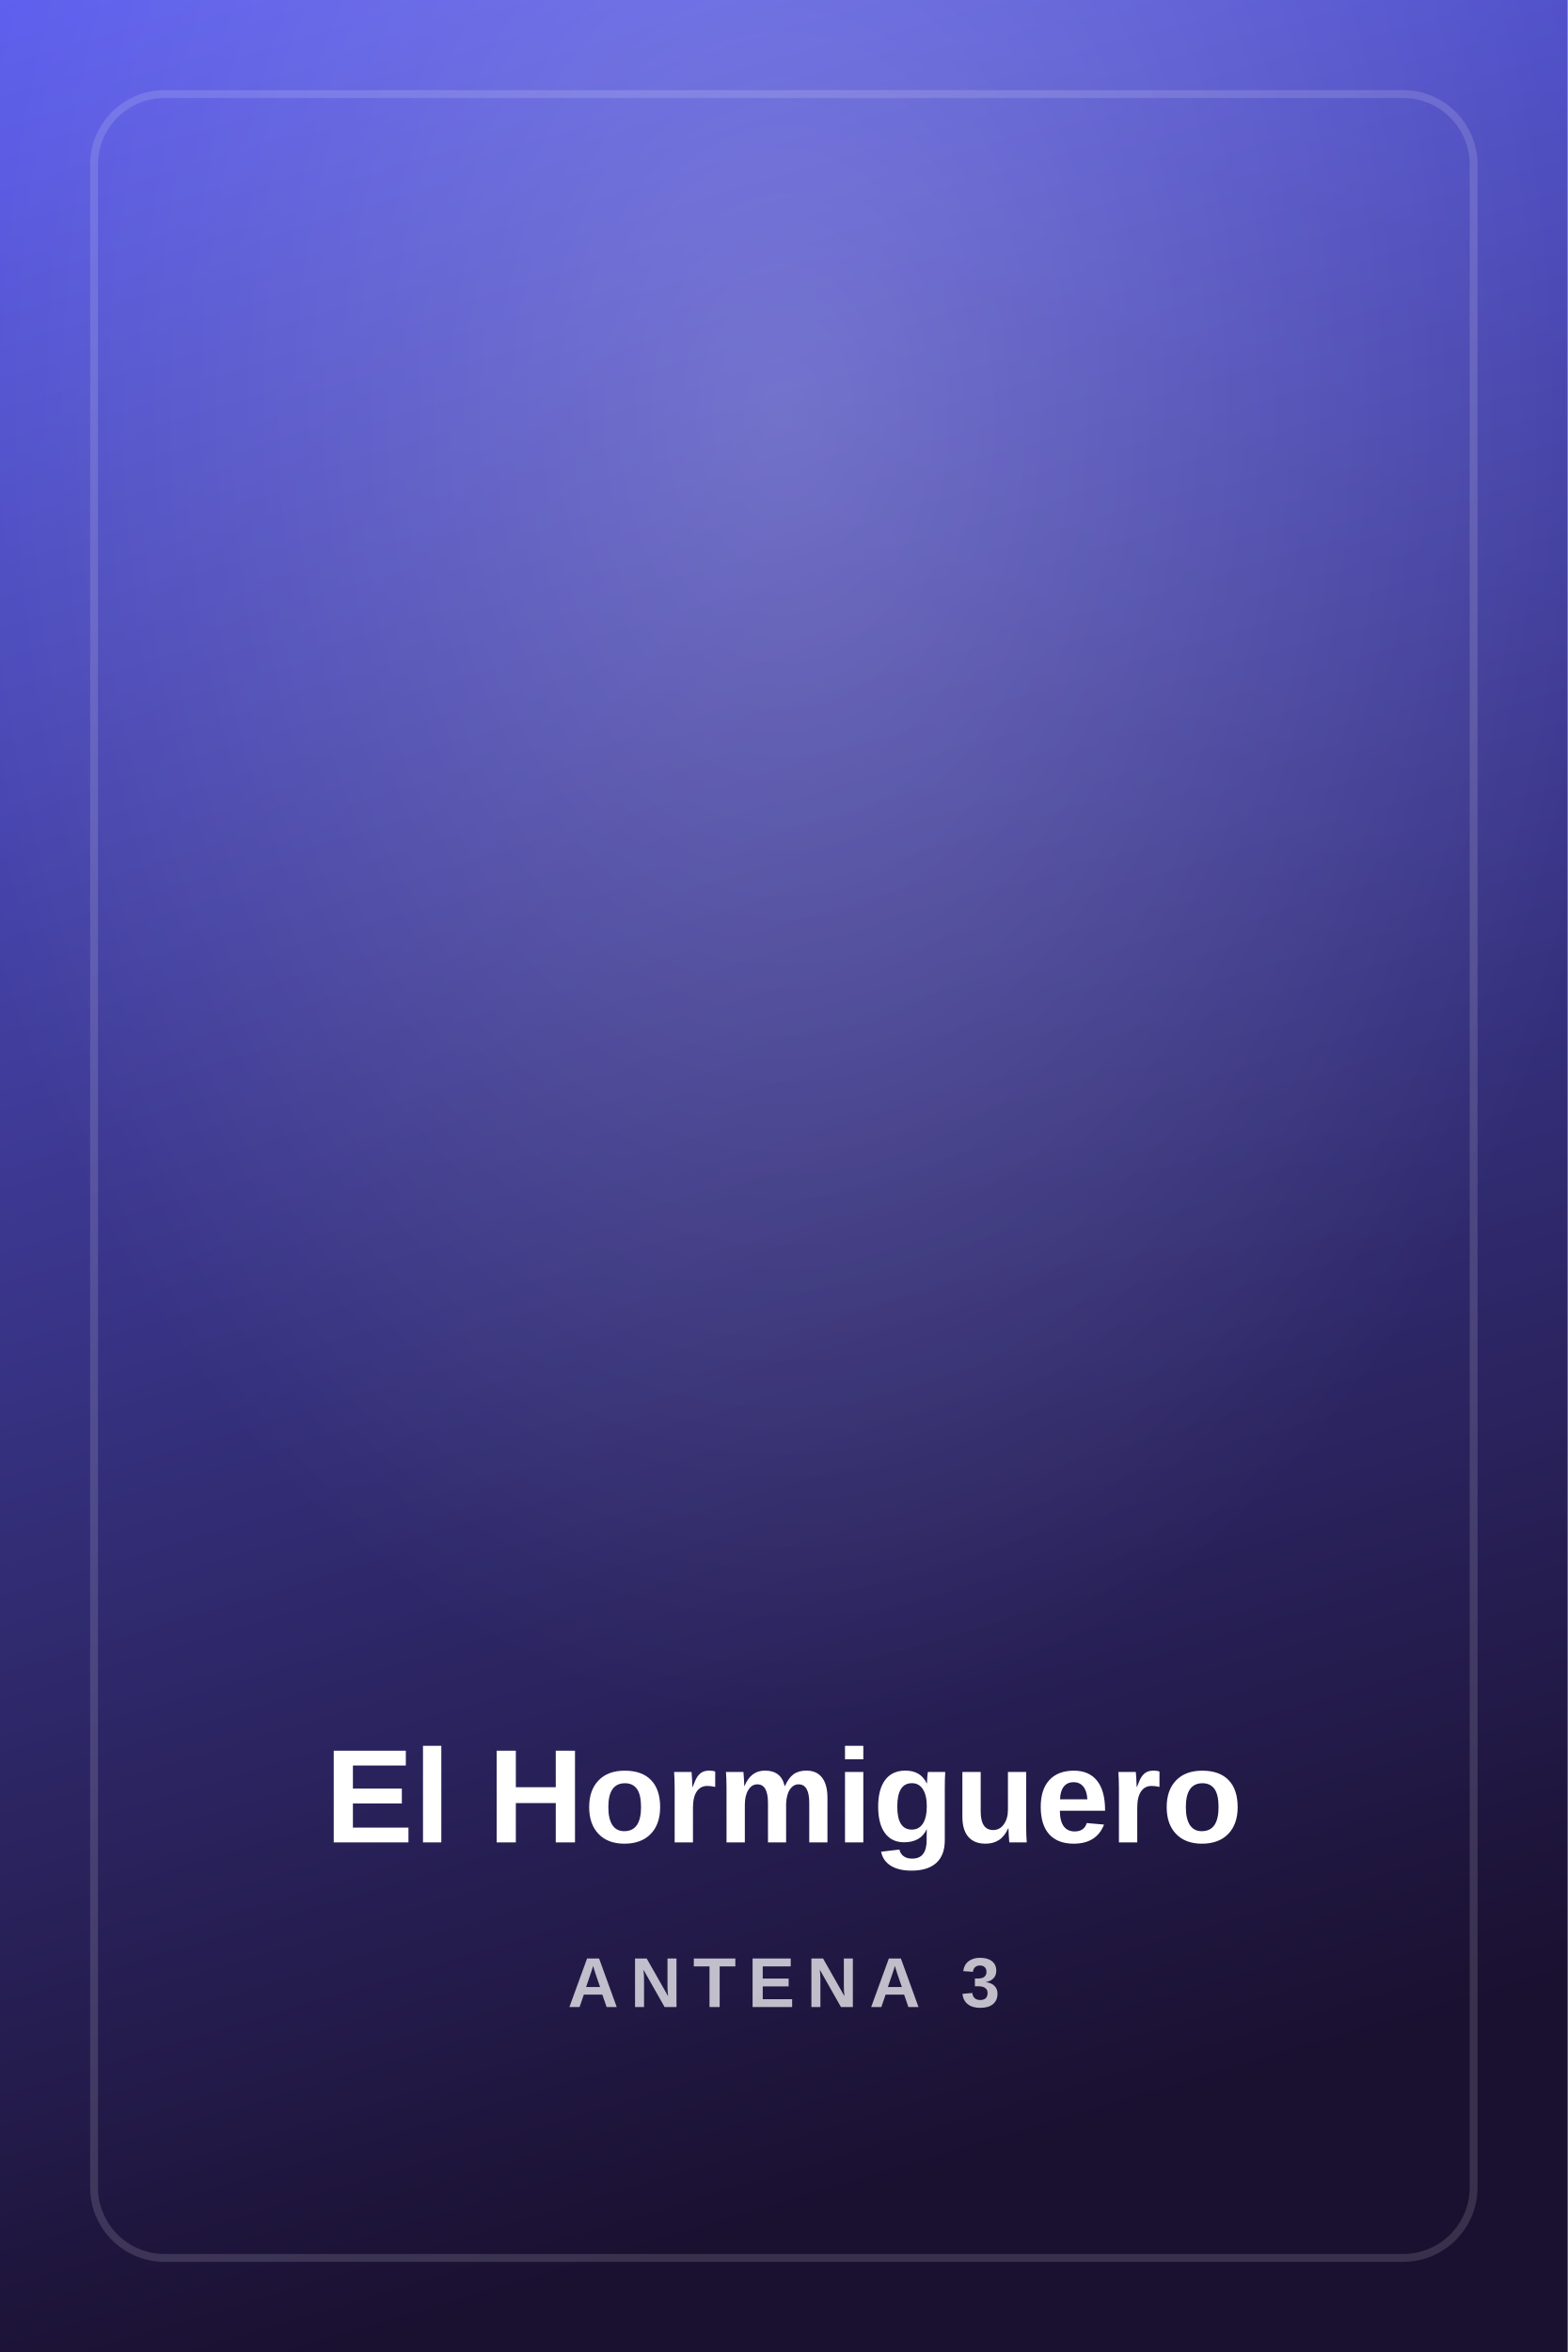
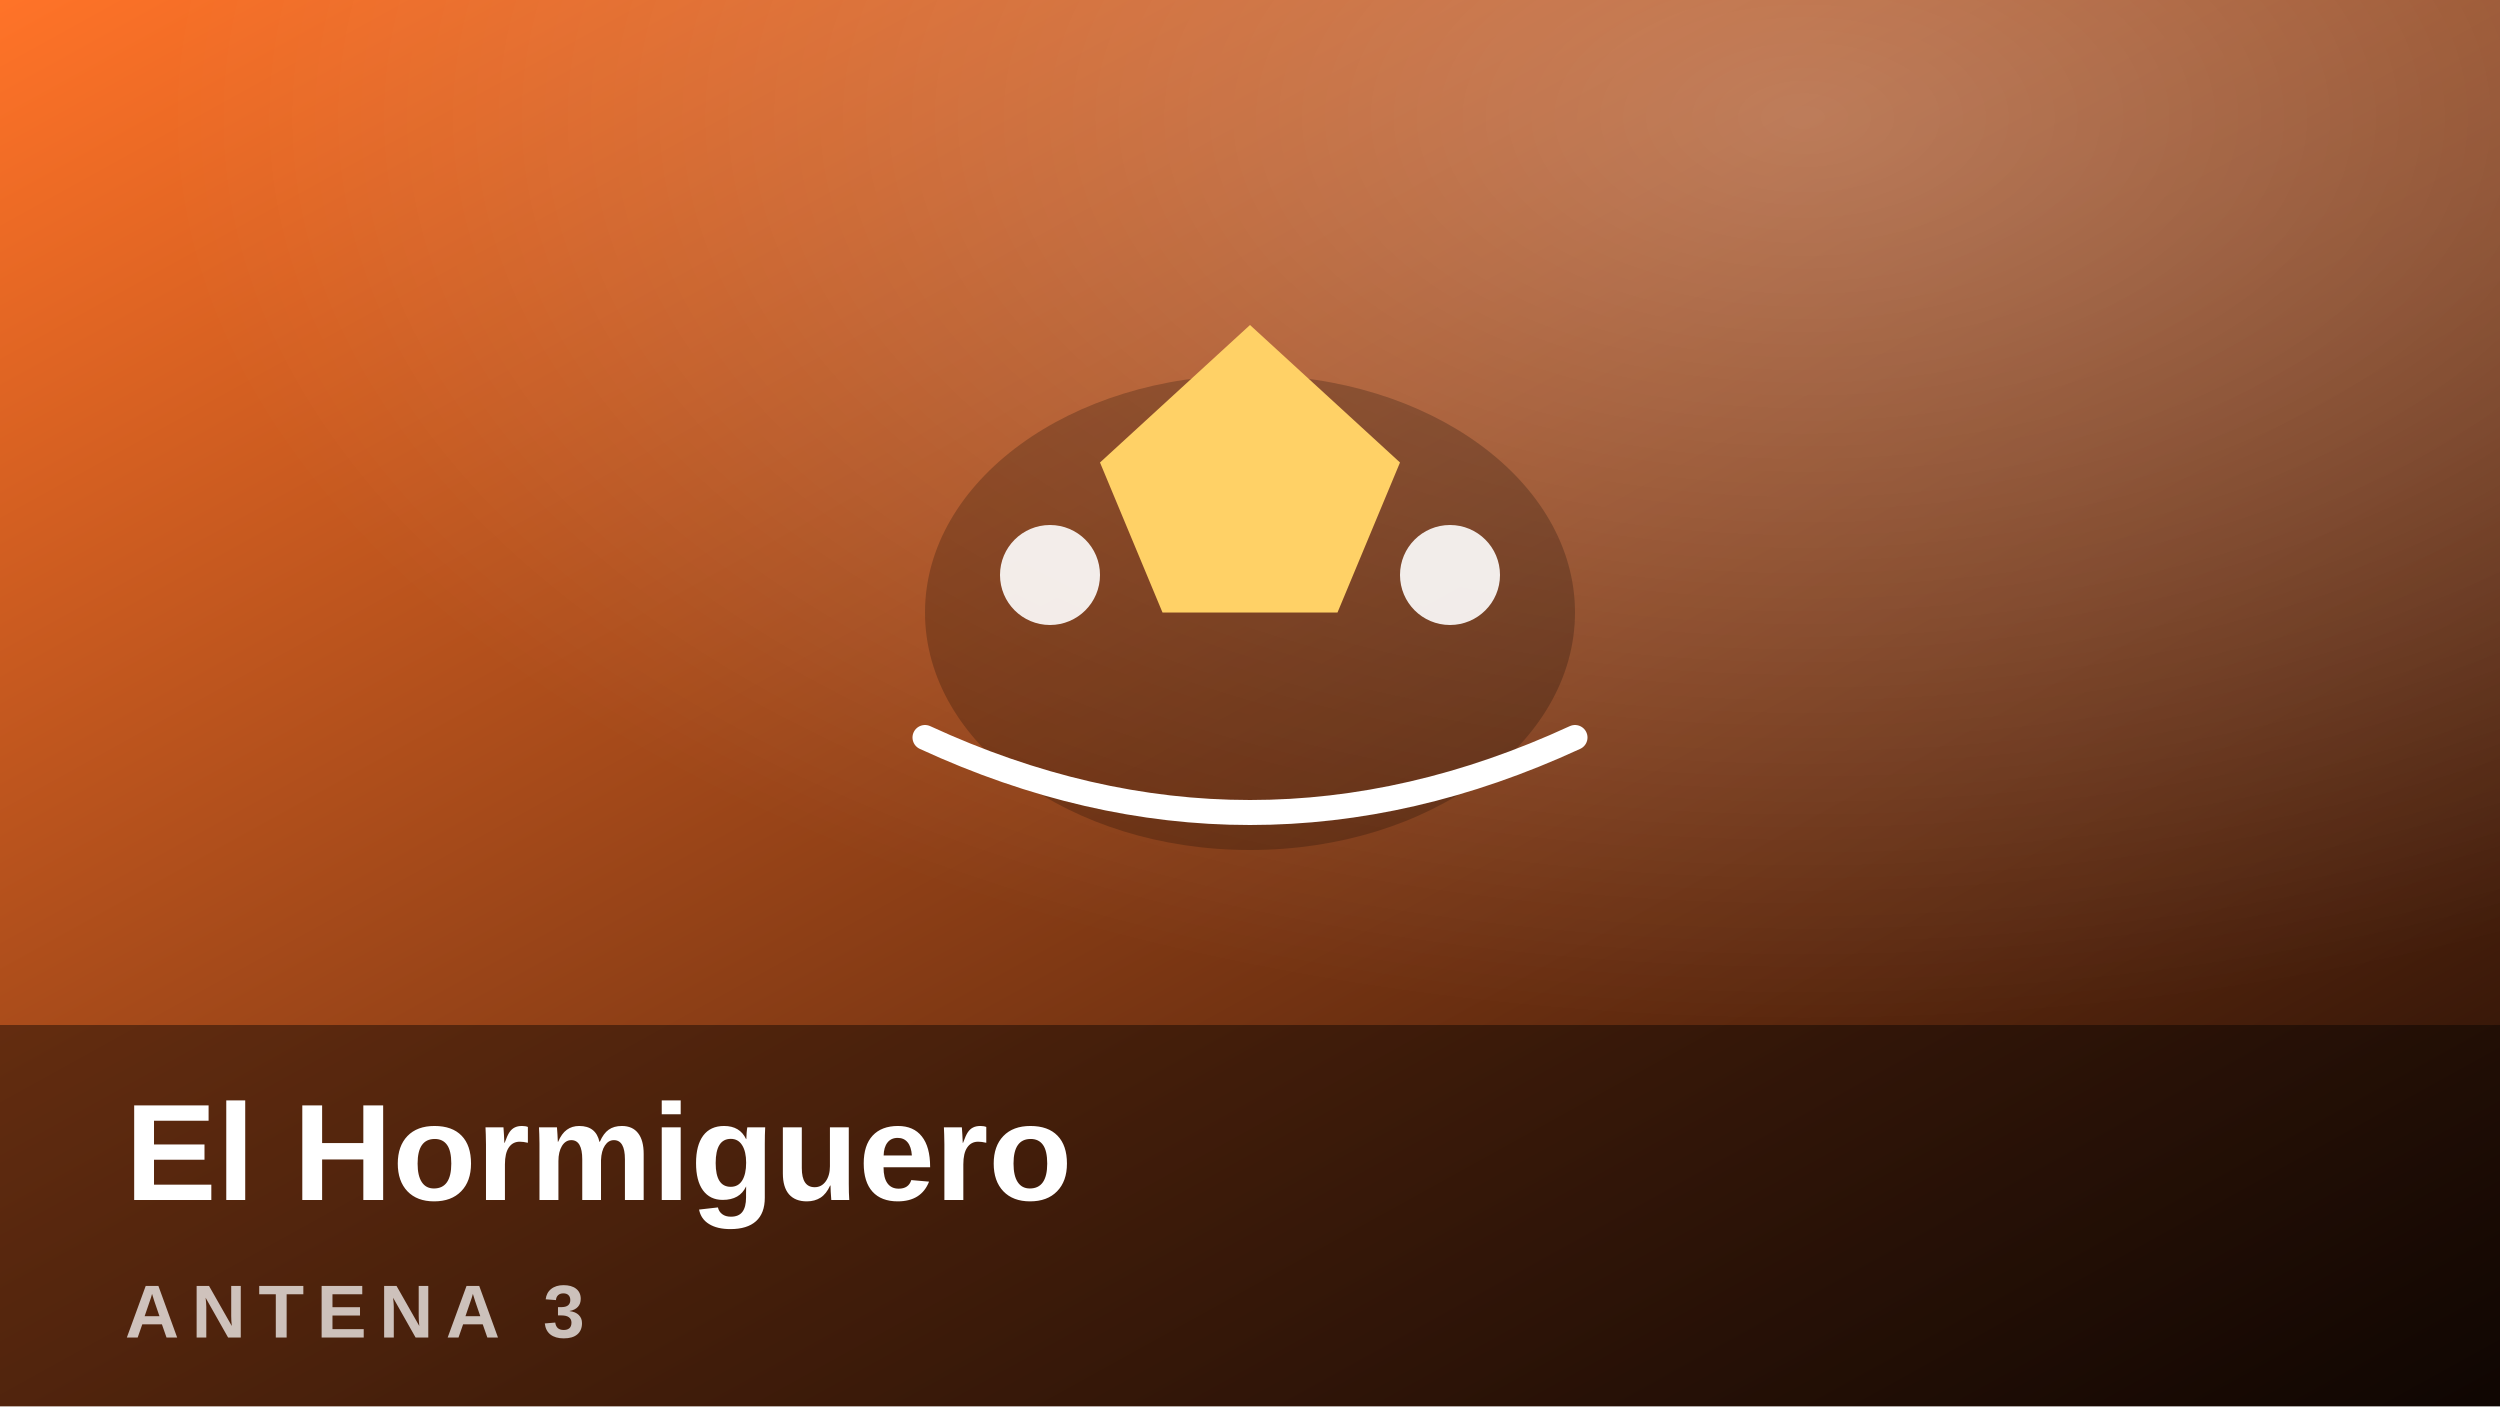
- <svg xmlns="http://www.w3.org/2000/svg" viewBox="0 0 400 600" role="img" aria-label="El Hormiguero">
+ <svg xmlns="http://www.w3.org/2000/svg" viewBox="0 0 400 225" role="img" aria-label="El Hormiguero">
  <defs>
-     <linearGradient id="bg" x1="0" y1="0" x2="0.2" y2="1">
-       <stop offset="0%" stop-color="#5d5fef" />
-       <stop offset="100%" stop-color="#1a1030" />
+     <linearGradient id="bg" x1="0" y1="0" x2="1" y2="1">
+       <stop offset="0%" stop-color="#ff7328" />
+       <stop offset="100%" stop-color="#1a0a04" />
    </linearGradient>
-     <radialGradient id="glow" cx="50%" cy="18%" r="55%">
-       <stop offset="0%" stop-color="#ffffff" stop-opacity="0.22" />
+     <radialGradient id="glow" cx="72%" cy="8%" r="65%">
+       <stop offset="0%" stop-color="#ffffff" stop-opacity="0.28" />
      <stop offset="100%" stop-color="#ffffff" stop-opacity="0" />
    </radialGradient>
  </defs>
-   <rect width="400" height="600" fill="url(#bg)" />
-   <rect width="400" height="600" fill="url(#glow)" />
-   <rect x="24" y="24" width="352" height="552" rx="18" fill="none" stroke="rgba(255,255,255,0.14)" stroke-width="2" />
-   <text x="200" y="470" text-anchor="middle" fill="#ffffff" font-family="Arial Narrow, Arial, sans-serif" font-size="34" font-weight="700">El Hormiguero</text>
-   <text x="200" y="512" text-anchor="middle" fill="rgba(255,255,255,0.72)" font-family="Arial Narrow, Arial, sans-serif" font-size="18" font-weight="600" letter-spacing="3">ANTENA 3</text>
+   <rect width="400" height="225" fill="url(#bg)" />
+   <rect width="400" height="225" fill="url(#glow)" />
+   <ellipse cx="200" cy="98" rx="52" ry="38" fill="rgba(0,0,0,0.22)" />
+   <circle cx="168" cy="92" r="8" fill="#fff" opacity="0.9" />
+   <circle cx="232" cy="92" r="8" fill="#fff" opacity="0.9" />
+   <path d="M148 118 Q200 142 252 118" stroke="#fff" stroke-width="4" fill="none" stroke-linecap="round" />
+   <path d="M176 74 L200 52 L224 74 L214 98 L186 98 Z" fill="#ffd166" />
+   <rect x="0" y="164" width="400" height="61" fill="rgba(0,0,0,0.42)" />
+   <text x="20" y="192" fill="#ffffff" font-family="Arial Narrow, Arial, sans-serif" font-size="22" font-weight="700">El Hormiguero</text>
+   <text x="20" y="214" fill="rgba(255,255,255,0.72)" font-family="Arial Narrow, Arial, sans-serif" font-size="12" font-weight="600" letter-spacing="2">ANTENA 3</text>
</svg>
